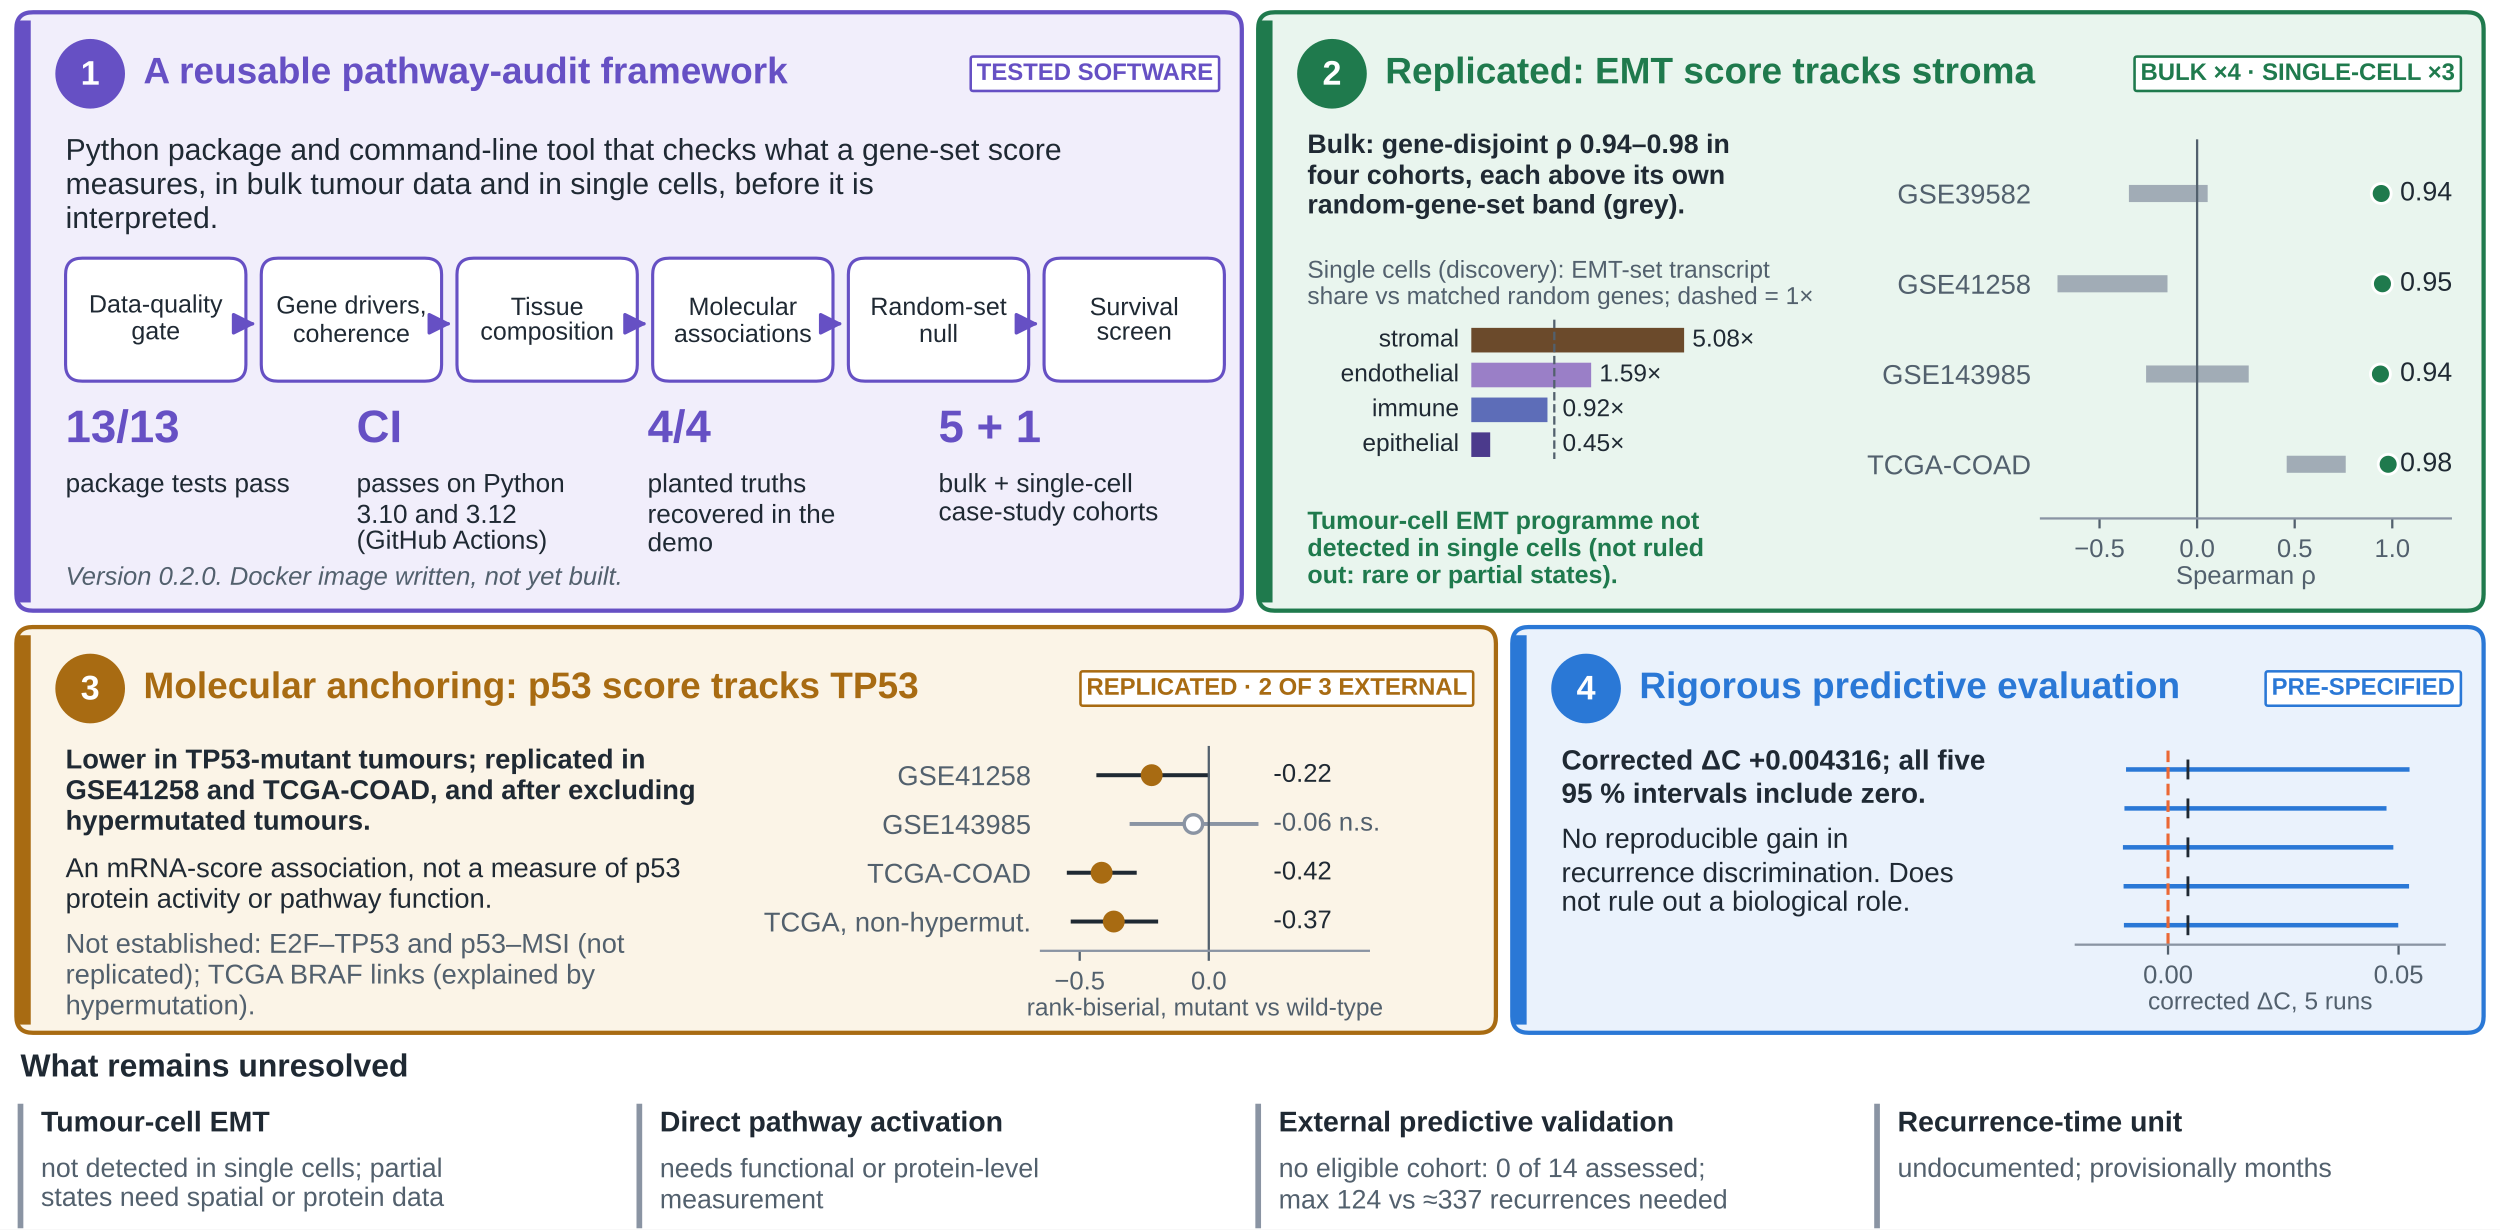
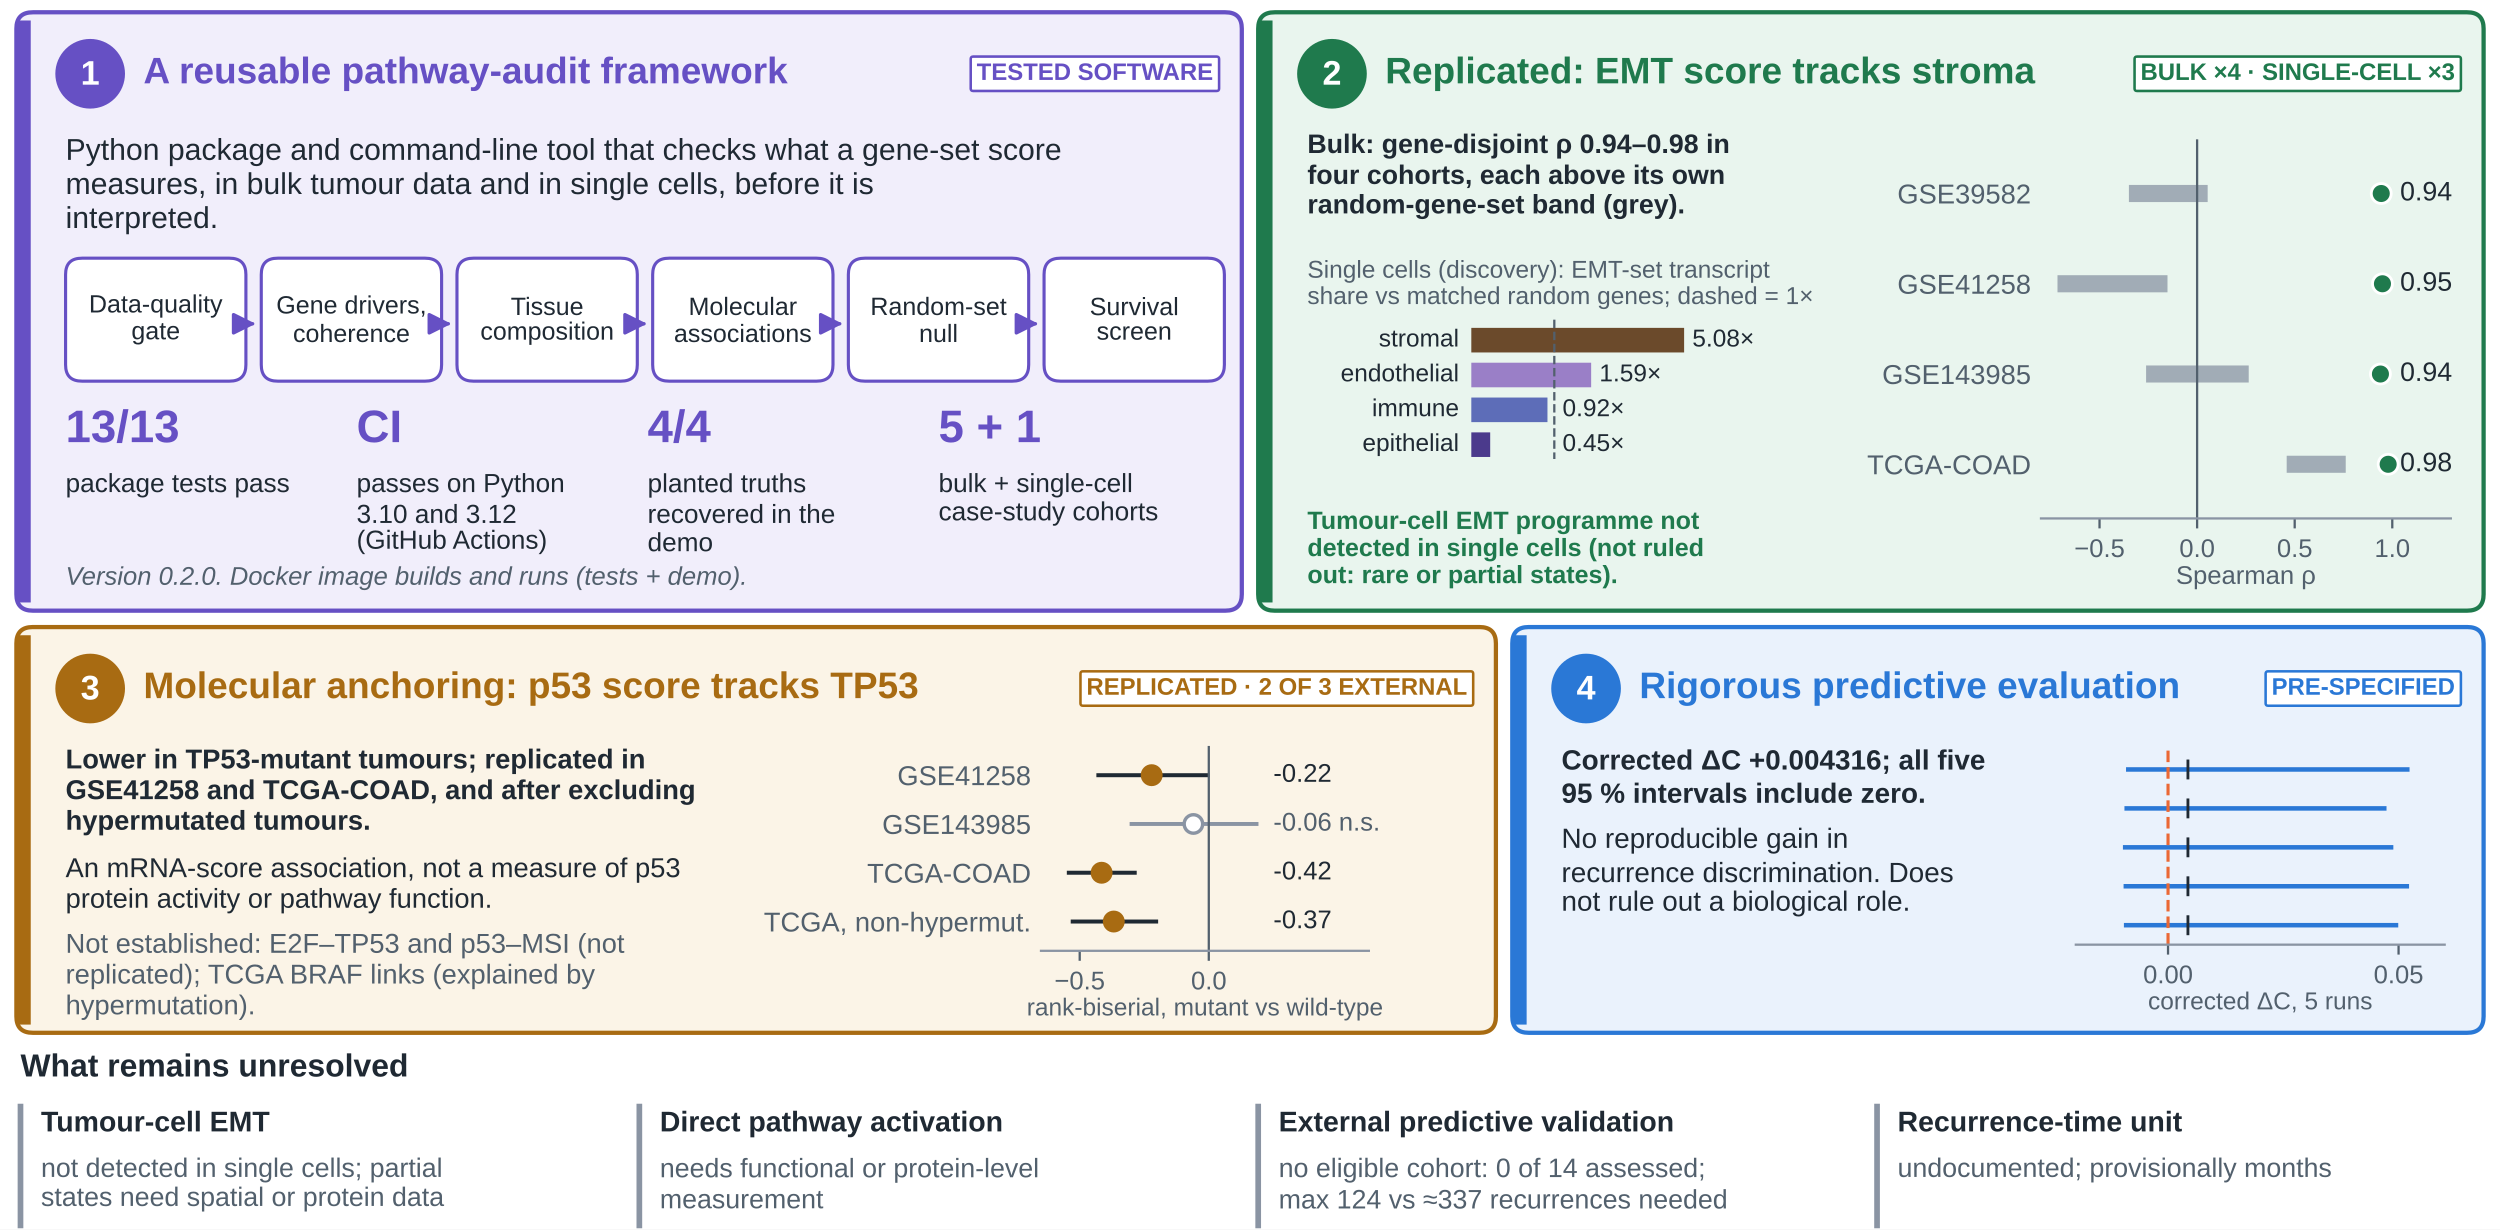
<svg xmlns="http://www.w3.org/2000/svg" xmlns:xlink="http://www.w3.org/1999/xlink" width="878.4pt" height="432pt" viewBox="0 0 878.4 432" version="1.1">
  <defs>
    <style type="text/css">*{stroke-linejoin: round; stroke-linecap: butt}</style>
  </defs>
  <g id="figure_1">
    <g id="patch_1">
      <path d="M 0 432  L 878.4 432  L 878.4 0  L 0 0  z " style="fill: #ffffff" />
    </g>
    <g id="axes_1">
      <g id="patch_2">
        <path d="M 11.52 4.32  L 430.56 4.32  Q 436.32 4.32 436.32 10.08  L 436.32 208.8  Q 436.32 214.56 430.56 214.56  L 11.52 214.56  Q 5.76 214.56 5.76 208.8  L 5.76 10.08  Q 5.76 4.32 11.52 4.32  z " clip-path="url(#p2f7f9f521a)" style="fill: #f1eefb; stroke: #6650c4; stroke-width: 1.5; stroke-linejoin: miter" />
      </g>
      <g id="patch_3">
        <path d="M 5.76 7.2  L 10.8 7.2  L 10.8 211.68  L 5.76 211.68  z " clip-path="url(#p2f7f9f521a)" style="fill: #6650c4" />
      </g>
      <g id="patch_4">
        <path d="M 31.68 13.68  C 34.926 13.68 38.04 14.97 40.335 17.265  C 42.63 19.56 43.92 22.674 43.92 25.92  C 43.92 29.166 42.63 32.28 40.335 34.575  C 38.04 36.87 34.926 38.16 31.68 38.16  C 28.434 38.16 25.32 36.87 23.025 34.575  C 20.73 32.28 19.44 29.166 19.44 25.92  C 19.44 22.674 20.73 19.56 23.025 17.265  C 25.32 14.97 28.434 13.68 31.68 13.68  z " clip-path="url(#p2f7f9f521a)" style="fill: #6650c4" />
      </g>
      <g id="patch_5">
        <path d="M 28.8 90.72  L 80.64 90.72  Q 86.4 90.72 86.4 96.48  L 86.4 128.16  Q 86.4 133.92 80.64 133.92  L 28.8 133.92  Q 23.04 133.92 23.04 128.16  L 23.04 96.48  Q 23.04 90.72 28.8 90.72  z " clip-path="url(#p2f7f9f521a)" style="fill: #ffffff; stroke: #6650c4; stroke-width: 1.1; stroke-linejoin: miter" />
      </g>
      <g id="patch_6">
        <path d="M 97.56 90.72  L 149.4 90.72  Q 155.16 90.72 155.16 96.48  L 155.16 128.16  Q 155.16 133.92 149.4 133.92  L 97.56 133.92  Q 91.8 133.92 91.8 128.16  L 91.8 96.48  Q 91.8 90.72 97.56 90.72  z " clip-path="url(#p2f7f9f521a)" style="fill: #ffffff; stroke: #6650c4; stroke-width: 1.1; stroke-linejoin: miter" />
      </g>
      <g id="patch_7">
        <path d="M 166.32 90.72  L 218.16 90.72  Q 223.92 90.72 223.92 96.48  L 223.92 128.16  Q 223.92 133.92 218.16 133.92  L 166.32 133.92  Q 160.56 133.92 160.56 128.16  L 160.56 96.48  Q 160.56 90.72 166.32 90.72  z " clip-path="url(#p2f7f9f521a)" style="fill: #ffffff; stroke: #6650c4; stroke-width: 1.1; stroke-linejoin: miter" />
      </g>
      <g id="patch_8">
        <path d="M 235.08 90.72  L 286.92 90.72  Q 292.68 90.72 292.68 96.48  L 292.68 128.16  Q 292.68 133.92 286.92 133.92  L 235.08 133.92  Q 229.32 133.92 229.32 128.16  L 229.32 96.48  Q 229.32 90.72 235.08 90.72  z " clip-path="url(#p2f7f9f521a)" style="fill: #ffffff; stroke: #6650c4; stroke-width: 1.1; stroke-linejoin: miter" />
      </g>
      <g id="patch_9">
        <path d="M 303.84 90.72  L 355.68 90.72  Q 361.44 90.72 361.44 96.48  L 361.44 128.16  Q 361.44 133.92 355.68 133.92  L 303.84 133.92  Q 298.08 133.92 298.08 128.16  L 298.08 96.48  Q 298.08 90.72 303.84 90.72  z " clip-path="url(#p2f7f9f521a)" style="fill: #ffffff; stroke: #6650c4; stroke-width: 1.1; stroke-linejoin: miter" />
      </g>
      <g id="patch_10">
        <path d="M 372.6 90.72  L 424.44 90.72  Q 430.2 90.72 430.2 96.48  L 430.2 128.16  Q 430.2 133.92 424.44 133.92  L 372.6 133.92  Q 366.84 133.92 366.84 128.16  L 366.84 96.48  Q 366.84 90.72 372.6 90.72  z " clip-path="url(#p2f7f9f521a)" style="fill: #ffffff; stroke: #6650c4; stroke-width: 1.1; stroke-linejoin: miter" />
      </g>
      <g id="patch_11">
        <path d="M 447.84 4.32  L 866.88 4.32  Q 872.64 4.32 872.64 10.08  L 872.64 208.8  Q 872.64 214.56 866.88 214.56  L 447.84 214.56  Q 442.08 214.56 442.08 208.8  L 442.08 10.08  Q 442.08 4.32 447.84 4.32  z " clip-path="url(#p2f7f9f521a)" style="fill: #e9f5ee; stroke: #1f7a4d; stroke-width: 1.5; stroke-linejoin: miter" />
      </g>
      <g id="patch_12">
        <path d="M 442.08 7.2  L 447.12 7.2  L 447.12 211.68  L 442.08 211.68  z " clip-path="url(#p2f7f9f521a)" style="fill: #1f7a4d" />
      </g>
      <g id="patch_13">
        <path d="M 468 13.68  C 471.246 13.68 474.36 14.97 476.655 17.265  C 478.95 19.56 480.24 22.674 480.24 25.92  C 480.24 29.166 478.95 32.28 476.655 34.575  C 474.36 36.87 471.246 38.16 468 38.16  C 464.754 38.16 461.64 36.87 459.345 34.575  C 457.05 32.28 455.76 29.166 455.76 25.92  C 455.76 22.674 457.05 19.56 459.345 17.265  C 461.64 14.97 464.754 13.68 468 13.68  z " clip-path="url(#p2f7f9f521a)" style="fill: #1f7a4d" />
      </g>
      <g id="patch_14">
        <path d="M 516.96 115.2  L 591.731 115.2  L 591.731 123.84  L 516.96 123.84  z " clip-path="url(#p2f7f9f521a)" style="fill: #6b4a2b" />
      </g>
      <g id="patch_15">
        <path d="M 516.96 127.44  L 559.067 127.44  L 559.067 136.08  L 516.96 136.08  z " clip-path="url(#p2f7f9f521a)" style="fill: #9a7fc7" />
      </g>
      <g id="patch_16">
        <path d="M 516.96 139.68  L 543.717 139.68  L 543.717 148.32  L 516.96 148.32  z " clip-path="url(#p2f7f9f521a)" style="fill: #5d6db8" />
      </g>
      <g id="patch_17">
        <path d="M 516.96 151.92  L 523.593 151.92  L 523.593 160.56  L 516.96 160.56  z " clip-path="url(#p2f7f9f521a)" style="fill: #4b3a8c" />
      </g>
      <g id="patch_18">
        <path d="M 11.52 220.32  L 519.84 220.32  Q 525.6 220.32 525.6 226.08  L 525.6 357.12  Q 525.6 362.88 519.84 362.88  L 11.52 362.88  Q 5.76 362.88 5.76 357.12  L 5.76 226.08  Q 5.76 220.32 11.52 220.32  z " clip-path="url(#p2f7f9f521a)" style="fill: #fbf4e7; stroke: #a86b12; stroke-width: 1.5; stroke-linejoin: miter" />
      </g>
      <g id="patch_19">
        <path d="M 5.76 223.2  L 10.8 223.2  L 10.8 360  L 5.76 360  z " clip-path="url(#p2f7f9f521a)" style="fill: #a86b12" />
      </g>
      <g id="patch_20">
        <path d="M 31.68 229.68  C 34.926 229.68 38.04 230.97 40.335 233.265  C 42.63 235.56 43.92 238.674 43.92 241.92  C 43.92 245.166 42.63 248.28 40.335 250.575  C 38.04 252.87 34.926 254.16 31.68 254.16  C 28.434 254.16 25.32 252.87 23.025 250.575  C 20.73 248.28 19.44 245.166 19.44 241.92  C 19.44 238.674 20.73 235.56 23.025 233.265  C 25.32 230.97 28.434 229.68 31.68 229.68  z " clip-path="url(#p2f7f9f521a)" style="fill: #a86b12" />
      </g>
      <g id="patch_21">
        <path d="M 537.12 220.32  L 866.88 220.32  Q 872.64 220.32 872.64 226.08  L 872.64 357.12  Q 872.64 362.88 866.88 362.88  L 537.12 362.88  Q 531.36 362.88 531.36 357.12  L 531.36 226.08  Q 531.36 220.32 537.12 220.32  z " clip-path="url(#p2f7f9f521a)" style="fill: #eaf2fc; stroke: #2a78d6; stroke-width: 1.5; stroke-linejoin: miter" />
      </g>
      <g id="patch_22">
        <path d="M 531.36 223.2  L 536.4 223.2  L 536.4 360  L 531.36 360  z " clip-path="url(#p2f7f9f521a)" style="fill: #2a78d6" />
      </g>
      <g id="patch_23">
        <path d="M 557.28 229.68  C 560.526 229.68 563.64 230.97 565.935 233.265  C 568.23 235.56 569.52 238.674 569.52 241.92  C 569.52 245.166 568.23 248.28 565.935 250.575  C 563.64 252.87 560.526 254.16 557.28 254.16  C 554.034 254.16 550.92 252.87 548.625 250.575  C 546.33 248.28 545.04 245.166 545.04 241.92  C 545.04 238.674 546.33 235.56 548.625 233.265  C 550.92 230.97 554.034 229.68 557.28 229.68  z " clip-path="url(#p2f7f9f521a)" style="fill: #2a78d6" />
      </g>
      <g id="line2d_1">
        <path d="M 546.12 112.32  L 546.12 161.28  " clip-path="url(#p2f7f9f521a)" style="fill: none; stroke-dasharray: 2.96,1.28; stroke-dashoffset: 0; stroke: #52606d; stroke-width: 0.8" />
      </g>
      <g id="line2d_2">
        <path d="M 7.2 388.8  L 7.2 430.56  " clip-path="url(#p2f7f9f521a)" style="fill: none; stroke: #8a94a3; stroke-width: 2; stroke-linecap: square" />
      </g>
      <g id="line2d_3">
        <path d="M 224.64 388.8  L 224.64 430.56  " clip-path="url(#p2f7f9f521a)" style="fill: none; stroke: #8a94a3; stroke-width: 2; stroke-linecap: square" />
      </g>
      <g id="line2d_4">
        <path d="M 442.08 388.8  L 442.08 430.56  " clip-path="url(#p2f7f9f521a)" style="fill: none; stroke: #8a94a3; stroke-width: 2; stroke-linecap: square" />
      </g>
      <g id="line2d_5">
        <path d="M 659.52 388.8  L 659.52 430.56  " clip-path="url(#p2f7f9f521a)" style="fill: none; stroke: #8a94a3; stroke-width: 2; stroke-linecap: square" />
      </g>
      <g id="text_1">
        <text style="font-weight: 700; font-size: 12px; font-family: 'Arial', 'DejaVu Sans'; text-anchor: middle; fill: #ffffff" x="31.68" y="29.745" transform="rotate(-0 31.68 29.74547)">1</text>
      </g>
      <g id="text_2">
        <text style="font-weight: 700; font-size: 13px; font-family: 'Arial', 'DejaVu Sans'; text-anchor: start; fill: #6650c4" x="50.4" y="29.284" transform="rotate(-0 50.4 29.28413)">A reusable pathway-audit framework</text>
      </g>
      <g id="text_3">
        <g id="patch_24">
          <path d="M 341.911 31.962  L 427.5 31.962  Q 428.34 31.962 428.34 31.122  L 428.34 20.718  Q 428.34 19.878 427.5 19.878  L 341.911 19.878  Q 341.071 19.878 341.071 20.718  L 341.071 31.122  Q 341.071 31.962 341.911 31.962  z " style="fill: #ffffff; stroke: #6650c4; stroke-width: 0.9; stroke-linejoin: miter" />
        </g>
        <text style="font-weight: 700; font-size: 8.4px; font-family: 'Arial', 'DejaVu Sans'; text-anchor: end; fill: #6650c4" x="426.24" y="28.094" transform="rotate(-0 426.24 28.09383)">TESTED SOFTWARE</text>
      </g>
      <g id="text_4">
        <text style="font-size: 10.6px; font-family: 'Arial', 'DejaVu Sans'; fill: #1f2933" transform="translate(23.04 56.16687)">Python package and command-line tool that checks what a gene-set score</text>
        <text style="font-size: 10.6px; font-family: 'Arial', 'DejaVu Sans'; fill: #1f2933" transform="translate(23.04 68.16888)">measures, in bulk tumour data and in single cells, before it is</text>
        <text style="font-size: 10.6px; font-family: 'Arial', 'DejaVu Sans'; fill: #1f2933" transform="translate(23.04 80.10382)">interpreted.</text>
      </g>
      <g id="text_5">
        <text style="font-size: 8.8px; font-family: 'Arial', 'DejaVu Sans'; fill: #1f2933" transform="translate(31.24325 109.7947)">Data-quality</text>
        <text style="font-size: 8.8px; font-family: 'Arial', 'DejaVu Sans'; fill: #1f2933" transform="translate(46.15719 119.2213)">gate</text>
      </g>
      <g id="patch_25">
        <path d="M 88.401 113.76  Q 89.1 113.76 88.457 113.76  " style="fill: none; stroke: #6650c4; stroke-width: 1.2; stroke-linecap: round" />
        <path d="M 82.057 110.56  L 88.457 113.76  L 82.057 116.96  z " style="fill: #6650c4; stroke: #6650c4; stroke-width: 1.2; stroke-linecap: round" />
      </g>
      <g id="text_6">
        <text style="font-size: 8.8px; font-family: 'Arial', 'DejaVu Sans'; fill: #1f2933" transform="translate(97.07106 110.1515)">Gene drivers,</text>
        <text style="font-size: 8.8px; font-family: 'Arial', 'DejaVu Sans'; fill: #1f2933" transform="translate(102.9341 120.1666)">coherence</text>
      </g>
      <g id="patch_26">
        <path d="M 157.161 113.76  Q 157.86 113.76 157.217 113.76  " style="fill: none; stroke: #6650c4; stroke-width: 1.2; stroke-linecap: round" />
        <path d="M 150.817 110.56  L 157.217 113.76  L 150.817 116.96  z " style="fill: #6650c4; stroke: #6650c4; stroke-width: 1.2; stroke-linecap: round" />
      </g>
      <g id="text_7">
        <text style="font-size: 8.8px; font-family: 'Arial', 'DejaVu Sans'; fill: #1f2933" transform="translate(179.4443 110.6692)">Tissue</text>
        <text style="font-size: 8.8px; font-family: 'Arial', 'DejaVu Sans'; fill: #1f2933" transform="translate(168.7632 119.3436)">composition</text>
      </g>
      <g id="patch_27">
        <path d="M 225.921 113.76  Q 226.62 113.76 225.977 113.76  " style="fill: none; stroke: #6650c4; stroke-width: 1.2; stroke-linecap: round" />
        <path d="M 219.577 110.56  L 225.977 113.76  L 219.577 116.96  z " style="fill: #6650c4; stroke: #6650c4; stroke-width: 1.2; stroke-linecap: round" />
      </g>
      <g id="text_8">
        <text style="font-size: 8.8px; font-family: 'Arial', 'DejaVu Sans'; fill: #1f2933" transform="translate(241.9274 110.6692)">Molecular</text>
        <text style="font-size: 8.8px; font-family: 'Arial', 'DejaVu Sans'; fill: #1f2933" transform="translate(236.7883 120.1666)">associations</text>
      </g>
      <g id="patch_28">
        <path d="M 294.681 113.76  Q 295.38 113.76 294.737 113.76  " style="fill: none; stroke: #6650c4; stroke-width: 1.2; stroke-linecap: round" />
        <path d="M 288.337 110.56  L 294.737 113.76  L 288.337 116.96  z " style="fill: #6650c4; stroke: #6650c4; stroke-width: 1.2; stroke-linecap: round" />
      </g>
      <g id="text_9">
        <text style="font-size: 8.8px; font-family: 'Arial', 'DejaVu Sans'; fill: #1f2933" transform="translate(305.7958 110.6692)">Random-set</text>
        <text style="font-size: 8.8px; font-family: 'Arial', 'DejaVu Sans'; fill: #1f2933" transform="translate(322.9111 120.1666)">null</text>
      </g>
      <g id="patch_29">
        <path d="M 363.441 113.76  Q 364.14 113.76 363.497 113.76  " style="fill: none; stroke: #6650c4; stroke-width: 1.2; stroke-linecap: round" />
        <path d="M 357.097 110.56  L 363.497 113.76  L 357.097 116.96  z " style="fill: #6650c4; stroke: #6650c4; stroke-width: 1.2; stroke-linecap: round" />
      </g>
      <g id="text_10">
        <text style="font-size: 8.8px; font-family: 'Arial', 'DejaVu Sans'; fill: #1f2933" transform="translate(382.8711 110.7207)">Survival</text>
        <text style="font-size: 8.8px; font-family: 'Arial', 'DejaVu Sans'; fill: #1f2933" transform="translate(385.3145 119.3505)">screen</text>
      </g>
      <g id="text_11">
        <text style="font-weight: 700; font-size: 16px; font-family: 'Arial', 'DejaVu Sans'; text-anchor: start; fill: #6650c4" x="23.04" y="155.341" transform="rotate(-0 23.04 155.3406)">13/13</text>
      </g>
      <g id="text_12">
        <text style="font-size: 9.2px; font-family: 'Arial', 'DejaVu Sans'; text-anchor: start; fill: #1f2933" x="23.04" y="172.889" transform="rotate(-0 23.04 172.889)">package tests pass</text>
      </g>
      <g id="text_13">
        <text style="font-weight: 700; font-size: 16px; font-family: 'Arial', 'DejaVu Sans'; text-anchor: start; fill: #6650c4" x="125.28" y="155.341" transform="rotate(-0 125.28 155.3406)">CI</text>
      </g>
      <g id="text_14">
        <text style="font-size: 9.2px; font-family: 'Arial', 'DejaVu Sans'; fill: #1f2933" transform="translate(125.28 172.889)">passes on Python</text>
        <text style="font-size: 9.2px; font-family: 'Arial', 'DejaVu Sans'; fill: #1f2933" transform="translate(125.28 183.7417)">3.10 and 3.12</text>
        <text style="font-size: 9.2px; font-family: 'Arial', 'DejaVu Sans'; fill: #1f2933" transform="translate(125.28 192.8032)">(GitHub Actions)</text>
      </g>
      <g id="text_15">
        <text style="font-weight: 700; font-size: 16px; font-family: 'Arial', 'DejaVu Sans'; text-anchor: start; fill: #6650c4" x="227.52" y="155.341" transform="rotate(-0 227.52 155.3406)">4/4</text>
      </g>
      <g id="text_16">
        <text style="font-size: 9.2px; font-family: 'Arial', 'DejaVu Sans'; fill: #1f2933" transform="translate(227.52 172.9429)">planted truths</text>
        <text style="font-size: 9.2px; font-family: 'Arial', 'DejaVu Sans'; fill: #1f2933" transform="translate(227.52 183.7323)">recovered in the</text>
        <text style="font-size: 9.2px; font-family: 'Arial', 'DejaVu Sans'; fill: #1f2933" transform="translate(227.52 193.6614)">demo</text>
      </g>
      <g id="text_17">
        <text style="font-weight: 700; font-size: 16px; font-family: 'Arial', 'DejaVu Sans'; text-anchor: start; fill: #6650c4" x="329.76" y="155.341" transform="rotate(-0 329.76 155.3406)">5 + 1</text>
      </g>
      <g id="text_18">
        <text style="font-size: 9.2px; font-family: 'Arial', 'DejaVu Sans'; fill: #1f2933" transform="translate(329.76 172.889)">bulk + single-cell</text>
        <text style="font-size: 9.2px; font-family: 'Arial', 'DejaVu Sans'; fill: #1f2933" transform="translate(329.76 182.8181)">case-study cohorts</text>
      </g>
      <g id="text_19">
-         <text style="font-style: italic; font-size: 9px; font-family: 'Arial', 'DejaVu Sans'; text-anchor: start; fill: #52606d" x="23.04" y="205.466" transform="rotate(-0 23.04 205.4658)">Version 0.2.0. Docker image written, not yet built.</text>
+         <text style="font-style: italic; font-size: 9px; font-family: 'Arial', 'DejaVu Sans'; text-anchor: start; fill: #52606d" x="23.04" y="205.466" transform="rotate(-0 23.04 205.4658)">Version 0.2.0. Docker image builds and runs (tests + demo).</text>
      </g>
      <g id="text_20">
        <text style="font-weight: 700; font-size: 12px; font-family: 'Arial', 'DejaVu Sans'; text-anchor: middle; fill: #ffffff" x="468" y="29.745" transform="rotate(-0 468 29.74547)">2</text>
      </g>
      <g id="text_21">
        <text style="font-weight: 700; font-size: 13px; font-family: 'Arial', 'DejaVu Sans'; text-anchor: start; fill: #1f7a4d" x="486.72" y="29.284" transform="rotate(-0 486.72 29.28426)">Replicated: EMT score tracks stroma</text>
      </g>
      <g id="text_22">
        <g id="patch_30">
          <path d="M 750.839 31.962  L 863.82 31.962  Q 864.66 31.962 864.66 31.122  L 864.66 20.718  Q 864.66 19.878 863.82 19.878  L 750.839 19.878  Q 749.999 19.878 749.999 20.718  L 749.999 31.122  Q 749.999 31.962 750.839 31.962  z " style="fill: #ffffff; stroke: #1f7a4d; stroke-width: 0.9; stroke-linejoin: miter" />
        </g>
        <text style="font-weight: 700; font-size: 8.4px; font-family: 'Arial', 'DejaVu Sans'; text-anchor: end; fill: #1f7a4d" x="862.56" y="28.094" transform="rotate(-0 862.56 28.09383)">BULK ×4 · SINGLE-CELL ×3</text>
      </g>
      <g id="text_23">
        <text style="font-weight: 700; font-size: 9.4px; font-family: 'Arial', 'DejaVu Sans'; fill: #1f2933" transform="translate(459.36 53.76193)">Bulk: gene-disjoint ρ 0.94–0.98 in</text>
        <text style="font-weight: 700; font-size: 9.4px; font-family: 'Arial', 'DejaVu Sans'; fill: #1f2933" transform="translate(459.36 64.62995)">four cohorts, each above its own</text>
        <text style="font-weight: 700; font-size: 9.4px; font-family: 'Arial', 'DejaVu Sans'; fill: #1f2933" transform="translate(459.36 74.97729)">random-gene-set band (grey).</text>
      </g>
      <g id="text_24">
        <text style="font-size: 8.6px; font-family: 'Arial', 'DejaVu Sans'; fill: #52606d" transform="translate(459.36 97.58602)">Single cells (discovery): EMT-set transcript</text>
        <text style="font-size: 8.6px; font-family: 'Arial', 'DejaVu Sans'; fill: #52606d" transform="translate(459.36 106.8279)">share vs matched random genes; dashed = 1×</text>
      </g>
      <g id="text_25">
        <text style="font-size: 8.6px; font-family: 'Arial', 'DejaVu Sans'; text-anchor: end; fill: #1f2933" x="512.64" y="121.746" transform="rotate(-0 512.64 121.7456)">stromal</text>
      </g>
      <g id="text_26">
        <text style="font-size: 8.6px; font-family: 'Arial', 'DejaVu Sans'; text-anchor: start; fill: #1f2933" x="594.611" y="121.746" transform="rotate(-0 594.6106 121.7456)">5.08×</text>
      </g>
      <g id="text_27">
        <text style="font-size: 8.6px; font-family: 'Arial', 'DejaVu Sans'; text-anchor: end; fill: #1f2933" x="512.64" y="133.986" transform="rotate(-0 512.64 133.9856)">endothelial</text>
      </g>
      <g id="text_28">
        <text style="font-size: 8.6px; font-family: 'Arial', 'DejaVu Sans'; text-anchor: start; fill: #1f2933" x="561.947" y="133.986" transform="rotate(-0 561.9466 133.9856)">1.59×</text>
      </g>
      <g id="text_29">
        <text style="font-size: 8.6px; font-family: 'Arial', 'DejaVu Sans'; text-anchor: end; fill: #1f2933" x="512.64" y="146.226" transform="rotate(-0 512.64 146.2256)">immune</text>
      </g>
      <g id="text_30">
        <text style="font-size: 8.6px; font-family: 'Arial', 'DejaVu Sans'; text-anchor: start; fill: #1f2933" x="549" y="146.226" transform="rotate(-0 549 146.2256)">0.92×</text>
      </g>
      <g id="text_31">
        <text style="font-size: 8.6px; font-family: 'Arial', 'DejaVu Sans'; text-anchor: end; fill: #1f2933" x="512.64" y="158.466" transform="rotate(-0 512.64 158.4656)">epithelial</text>
      </g>
      <g id="text_32">
        <text style="font-size: 8.6px; font-family: 'Arial', 'DejaVu Sans'; text-anchor: start; fill: #1f2933" x="549" y="158.466" transform="rotate(-0 549 158.4656)">0.45×</text>
      </g>
      <g id="text_33">
        <text style="font-weight: 700; font-size: 8.8px; font-family: 'Arial', 'DejaVu Sans'; fill: #1f7a4d" transform="translate(459.36 185.8399)">Tumour-cell EMT programme not</text>
        <text style="font-weight: 700; font-size: 8.8px; font-family: 'Arial', 'DejaVu Sans'; fill: #1f7a4d" transform="translate(459.36 195.3909)">detected in single cells (not ruled</text>
        <text style="font-weight: 700; font-size: 8.8px; font-family: 'Arial', 'DejaVu Sans'; fill: #1f7a4d" transform="translate(459.36 204.8883)">out: rare or partial states).</text>
      </g>
      <g id="text_34">
        <text style="font-weight: 700; font-size: 12px; font-family: 'Arial', 'DejaVu Sans'; text-anchor: middle; fill: #ffffff" x="31.68" y="245.745" transform="rotate(-0 31.68 245.7455)">3</text>
      </g>
      <g id="text_35">
        <text style="font-weight: 700; font-size: 13px; font-family: 'Arial', 'DejaVu Sans'; text-anchor: start; fill: #a86b12" x="50.4" y="245.284" transform="rotate(-0 50.4 245.2841)">Molecular anchoring: p53 score tracks TP53</text>
      </g>
      <g id="text_36">
        <g id="patch_31">
          <path d="M 380.473 247.962  L 516.78 247.962  Q 517.62 247.962 517.62 247.122  L 517.62 236.718  Q 517.62 235.878 516.78 235.878  L 380.473 235.878  Q 379.633 235.878 379.633 236.718  L 379.633 247.122  Q 379.633 247.962 380.473 247.962  z " style="fill: #ffffff; stroke: #a86b12; stroke-width: 0.9; stroke-linejoin: miter" />
        </g>
        <text style="font-weight: 700; font-size: 8.4px; font-family: 'Arial', 'DejaVu Sans'; text-anchor: end; fill: #a86b12" x="515.52" y="244.094" transform="rotate(-0 515.52 244.0938)">REPLICATED · 2 OF 3 EXTERNAL</text>
      </g>
      <g id="text_37">
        <text style="font-weight: 700; font-size: 9.6px; font-family: 'Arial', 'DejaVu Sans'; fill: #1f2933" transform="translate(23.04 269.9884)">Lower in TP53-mutant tumours; replicated in</text>
        <text style="font-weight: 700; font-size: 9.6px; font-family: 'Arial', 'DejaVu Sans'; fill: #1f2933" transform="translate(23.04 280.7809)">GSE41258 and TCGA-COAD, and after excluding</text>
        <text style="font-weight: 700; font-size: 9.6px; font-family: 'Arial', 'DejaVu Sans'; fill: #1f2933" transform="translate(23.04 291.5336)">hypermutated tumours.</text>
      </g>
      <g id="text_38">
        <text style="font-size: 9.6px; font-family: 'Arial', 'DejaVu Sans'; fill: #1f2933" transform="translate(23.04 308.1859)">An mRNA-score association, not a measure of p53</text>
        <text style="font-size: 9.6px; font-family: 'Arial', 'DejaVu Sans'; fill: #1f2933" transform="translate(23.04 318.9409)">protein activity or pathway function.</text>
      </g>
      <g id="text_39">
        <text style="font-size: 9.6px; font-family: 'Arial', 'DejaVu Sans'; fill: #52606d" transform="translate(23.04 334.7696)">Not established: E2F–TP53 and p53–MSI (not</text>
        <text style="font-size: 9.6px; font-family: 'Arial', 'DejaVu Sans'; fill: #52606d" transform="translate(23.04 345.5809)">replicated); TCGA BRAF links (explained by</text>
        <text style="font-size: 9.6px; font-family: 'Arial', 'DejaVu Sans'; fill: #52606d" transform="translate(23.04 356.3921)">hypermutation).</text>
      </g>
      <g id="text_40">
        <text style="font-weight: 700; font-size: 12px; font-family: 'Arial', 'DejaVu Sans'; text-anchor: middle; fill: #ffffff" x="557.28" y="245.745" transform="rotate(-0 557.28 245.7455)">4</text>
      </g>
      <g id="text_41">
        <text style="font-weight: 700; font-size: 13px; font-family: 'Arial', 'DejaVu Sans'; text-anchor: start; fill: #2a78d6" x="576" y="245.284" transform="rotate(-0 576 245.2841)">Rigorous predictive evaluation</text>
      </g>
      <g id="text_42">
        <g id="patch_32">
          <path d="M 796.888 247.962  L 863.82 247.962  Q 864.66 247.962 864.66 247.122  L 864.66 236.718  Q 864.66 235.878 863.82 235.878  L 796.888 235.878  Q 796.048 235.878 796.048 236.718  L 796.048 247.122  Q 796.048 247.962 796.888 247.962  z " style="fill: #ffffff; stroke: #2a78d6; stroke-width: 0.9; stroke-linejoin: miter" />
        </g>
        <text style="font-weight: 700; font-size: 8.4px; font-family: 'Arial', 'DejaVu Sans'; text-anchor: end; fill: #2a78d6" x="862.56" y="244.094" transform="rotate(-0 862.56 244.0938)">PRE-SPECIFIED</text>
      </g>
      <g id="text_43">
        <text style="font-weight: 700; font-size: 9.8px; font-family: 'Arial', 'DejaVu Sans'; fill: #1f2933" transform="translate(548.64 270.3828)">Corrected ΔC +0.004316; all five</text>
        <text style="font-weight: 700; font-size: 9.8px; font-family: 'Arial', 'DejaVu Sans'; fill: #1f2933" transform="translate(548.64 282.0609)">95 % intervals include zero.</text>
      </g>
      <g id="text_44">
        <text style="font-size: 9.8px; font-family: 'Arial', 'DejaVu Sans'; fill: #1f2933" transform="translate(548.64 297.9143)">No reproducible gain in</text>
        <text style="font-size: 9.8px; font-family: 'Arial', 'DejaVu Sans'; fill: #1f2933" transform="translate(548.64 309.9246)">recurrence discrimination. Does</text>
        <text style="font-size: 9.8px; font-family: 'Arial', 'DejaVu Sans'; fill: #1f2933" transform="translate(548.64 319.9872)">not rule out a biological role.</text>
      </g>
      <g id="text_45">
        <text style="font-weight: 700; font-size: 11.2px; font-family: 'Arial', 'DejaVu Sans'; text-anchor: start; fill: #1f2933" x="7.2" y="378.234" transform="rotate(-0 7.2 378.2339)">What remains unresolved</text>
      </g>
      <g id="text_46">
        <text style="font-weight: 700; font-size: 10px; font-family: 'Arial', 'DejaVu Sans'; text-anchor: start; fill: #1f2933" x="14.4" y="397.52" transform="rotate(-0 14.4 397.5203)">Tumour-cell EMT</text>
      </g>
      <g id="text_47">
        <text style="font-size: 9.4px; font-family: 'Arial', 'DejaVu Sans'; fill: #52606d" transform="translate(14.4 413.5274)">not detected in single cells; partial</text>
        <text style="font-size: 9.4px; font-family: 'Arial', 'DejaVu Sans'; fill: #52606d" transform="translate(14.4 423.7274)">states need spatial or protein data</text>
      </g>
      <g id="text_48">
        <text style="font-weight: 700; font-size: 10px; font-family: 'Arial', 'DejaVu Sans'; text-anchor: start; fill: #1f2933" x="231.84" y="397.52" transform="rotate(-0 231.84 397.5203)">Direct pathway activation</text>
      </g>
      <g id="text_49">
        <text style="font-size: 9.4px; font-family: 'Arial', 'DejaVu Sans'; fill: #52606d" transform="translate(231.84 413.6398)">needs functional or protein-level</text>
        <text style="font-size: 9.4px; font-family: 'Arial', 'DejaVu Sans'; fill: #52606d" transform="translate(231.84 424.5309)">measurement</text>
      </g>
      <g id="text_50">
        <text style="font-weight: 700; font-size: 10px; font-family: 'Arial', 'DejaVu Sans'; text-anchor: start; fill: #1f2933" x="449.28" y="397.52" transform="rotate(-0 449.28 397.5203)">External predictive validation</text>
      </g>
      <g id="text_51">
        <text style="font-size: 9.4px; font-family: 'Arial', 'DejaVu Sans'; fill: #52606d" transform="translate(449.28 413.5847)">no eligible cohort: 0 of 14 assessed;</text>
        <text style="font-size: 9.4px; font-family: 'Arial', 'DejaVu Sans'; fill: #52606d" transform="translate(449.28 424.616)">max 124 vs ≈337 recurrences needed</text>
      </g>
      <g id="text_52">
        <text style="font-weight: 700; font-size: 10px; font-family: 'Arial', 'DejaVu Sans'; text-anchor: start; fill: #1f2933" x="666.72" y="397.52" transform="rotate(-0 666.72 397.5203)">Recurrence-time unit</text>
      </g>
      <g id="text_53">
        <text style="font-size: 9.4px; font-family: 'Arial', 'DejaVu Sans'; text-anchor: start; fill: #52606d" x="666.72" y="413.527" transform="rotate(-0 666.72 413.5274)">undocumented; provisionally months</text>
      </g>
    </g>
    <g id="axes_2">
      <g id="patch_33">
        <path d="M 717.12 182.16  L 861.12 182.16  L 861.12 48.96  L 717.12 48.96  L 717.12 182.16  z " style="fill: none; opacity: 0" />
      </g>
      <g id="matplotlib.axis_1">
        <g id="xtick_1">
          <g id="line2d_6">
            <defs>
              <path id="mb144980501" d="M 0 0  L 0 3.5  " style="stroke: #52606d; stroke-width: 0.8" />
            </defs>
            <g>
              <use xlink:href="#mb144980501" x="737.691" y="182.16" style="fill: #52606d; stroke: #52606d; stroke-width: 0.8" />
            </g>
          </g>
          <g id="text_54">
            <text style="font-size: 9px; font-family: 'Arial', 'DejaVu Sans'; text-anchor: middle; fill: #52606d" x="737.691" y="195.712" transform="rotate(-0 737.6914 195.7122)">−0.5</text>
          </g>
        </g>
        <g id="xtick_2">
          <g id="line2d_7">
            <g>
              <use xlink:href="#mb144980501" x="771.977" y="182.16" style="fill: #52606d; stroke: #52606d; stroke-width: 0.8" />
            </g>
          </g>
          <g id="text_55">
            <text style="font-size: 9px; font-family: 'Arial', 'DejaVu Sans'; text-anchor: middle; fill: #52606d" x="771.977" y="195.712" transform="rotate(-0 771.9771 195.7122)">0.0</text>
          </g>
        </g>
        <g id="xtick_3">
          <g id="line2d_8">
            <g>
              <use xlink:href="#mb144980501" x="806.263" y="182.16" style="fill: #52606d; stroke: #52606d; stroke-width: 0.8" />
            </g>
          </g>
          <g id="text_56">
            <text style="font-size: 9px; font-family: 'Arial', 'DejaVu Sans'; text-anchor: middle; fill: #52606d" x="806.263" y="195.712" transform="rotate(-0 806.2629 195.7122)">0.5</text>
          </g>
        </g>
        <g id="xtick_4">
          <g id="line2d_9">
            <g>
              <use xlink:href="#mb144980501" x="840.549" y="182.16" style="fill: #52606d; stroke: #52606d; stroke-width: 0.8" />
            </g>
          </g>
          <g id="text_57">
            <text style="font-size: 9px; font-family: 'Arial', 'DejaVu Sans'; text-anchor: middle; fill: #52606d" x="840.549" y="195.712" transform="rotate(-0 840.5486 195.7122)">1.0</text>
          </g>
        </g>
        <g id="text_58">
          <text style="font-size: 9px; font-family: 'Arial', 'DejaVu Sans'; text-anchor: middle; fill: #52606d" x="789.12" y="205.159" transform="rotate(-0 789.12 205.1585)">Spearman ρ</text>
        </g>
      </g>
      <g id="matplotlib.axis_2">
        <g id="ytick_1">
          <g id="line2d_10" />
          <g id="text_59">
            <text style="font-size: 9.6px; font-family: 'Arial', 'DejaVu Sans'; text-anchor: end; fill: #52606d" x="713.62" y="166.629" transform="rotate(-0 713.62 166.6287)">TCGA-COAD</text>
          </g>
        </g>
        <g id="ytick_2">
          <g id="line2d_11" />
          <g id="text_60">
            <text style="font-size: 9.6px; font-family: 'Arial', 'DejaVu Sans'; text-anchor: end; fill: #52606d" x="713.62" y="134.912" transform="rotate(-0 713.62 134.9117)">GSE143985</text>
          </g>
        </g>
        <g id="ytick_3">
          <g id="line2d_12" />
          <g id="text_61">
            <text style="font-size: 9.6px; font-family: 'Arial', 'DejaVu Sans'; text-anchor: end; fill: #52606d" x="713.62" y="103.197" transform="rotate(-0 713.62 103.1974)">GSE41258</text>
          </g>
        </g>
        <g id="ytick_4">
          <g id="line2d_13" />
          <g id="text_62">
            <text style="font-size: 9.6px; font-family: 'Arial', 'DejaVu Sans'; text-anchor: end; fill: #52606d" x="713.62" y="71.483" transform="rotate(-0 713.62 71.4831)">GSE39582</text>
          </g>
        </g>
      </g>
      <g id="line2d_14">
        <path d="M 748.011 67.989  L 775.687 67.989  " clip-path="url(#p795bb4c319)" style="fill: none; stroke: #8a94a3; stroke-opacity: 0.75; stroke-width: 6" />
      </g>
      <g id="line2d_15">
        <path d="M 835.535 67.989  L 837.511 67.989  " clip-path="url(#p795bb4c319)" style="fill: none; stroke: #1f2933; stroke-width: 1.4; stroke-linecap: square" />
      </g>
      <g id="line2d_16">
        <defs>
          <path id="m14d631af34" d="M 0 3.5  C 0.928 3.5 1.819 3.131 2.475 2.475  C 3.131 1.819 3.5 0.928 3.5 0  C 3.5 -0.928 3.131 -1.819 2.475 -2.475  C 1.819 -3.131 0.928 -3.5 0 -3.5  C -0.928 -3.5 -1.819 -3.131 -2.475 -2.475  C -3.131 -1.819 -3.5 -0.928 -3.5 0  C -3.5 0.928 -3.131 1.819 -2.475 2.475  C -1.819 3.131 -0.928 3.5 0 3.5  z " style="stroke: #ffffff" />
        </defs>
        <g clip-path="url(#p795bb4c319)">
          <use xlink:href="#m14d631af34" x="836.671" y="67.989" style="fill: #1f7a4d; stroke: #ffffff" />
        </g>
      </g>
      <g id="line2d_17">
        <path d="M 722.921 99.703  L 761.571 99.703  " clip-path="url(#p795bb4c319)" style="fill: none; stroke: #8a94a3; stroke-opacity: 0.75; stroke-width: 6" />
      </g>
      <g id="line2d_18">
        <path d="M 835.141 99.703  L 838.191 99.703  " clip-path="url(#p795bb4c319)" style="fill: none; stroke: #1f2933; stroke-width: 1.4; stroke-linecap: square" />
      </g>
      <g id="line2d_19">
        <g clip-path="url(#p795bb4c319)">
          <use xlink:href="#m14d631af34" x="837.1" y="99.703" style="fill: #1f7a4d; stroke: #ffffff" />
        </g>
      </g>
      <g id="line2d_20">
        <path d="M 754.048 131.417  L 790.112 131.417  " clip-path="url(#p795bb4c319)" style="fill: none; stroke: #8a94a3; stroke-opacity: 0.75; stroke-width: 6" />
      </g>
      <g id="line2d_21">
        <path d="M 833.581 131.417  L 837.885 131.417  " clip-path="url(#p795bb4c319)" style="fill: none; stroke: #1f2933; stroke-width: 1.4; stroke-linecap: square" />
      </g>
      <g id="line2d_22">
        <g clip-path="url(#p795bb4c319)">
          <use xlink:href="#m14d631af34" x="836.391" y="131.417" style="fill: #1f7a4d; stroke: #ffffff" />
        </g>
      </g>
      <g id="line2d_23">
        <path d="M 803.448 163.131  L 824.199 163.131  " clip-path="url(#p795bb4c319)" style="fill: none; stroke: #8a94a3; stroke-opacity: 0.75; stroke-width: 6" />
      </g>
      <g id="line2d_24">
        <path d="M 838.629 163.131  L 839.34 163.131  " clip-path="url(#p795bb4c319)" style="fill: none; stroke: #1f2933; stroke-width: 1.4; stroke-linecap: square" />
      </g>
      <g id="line2d_25">
        <g clip-path="url(#p795bb4c319)">
          <use xlink:href="#m14d631af34" x="839.103" y="163.131" style="fill: #1f7a4d; stroke: #ffffff" />
        </g>
      </g>
      <g id="line2d_26">
        <path d="M 771.977 182.16  L 771.977 48.96  " clip-path="url(#p795bb4c319)" style="fill: none; stroke: #52606d; stroke-width: 0.8; stroke-linecap: square" />
      </g>
      <g id="patch_34">
        <path d="M 717.12 182.16  L 861.12 182.16  " style="fill: none; stroke: #8a94a3; stroke-width: 0.8; stroke-linejoin: miter; stroke-linecap: square" />
      </g>
      <g id="text_63">
        <text style="font-size: 9.4px; font-family: 'Arial', 'DejaVu Sans'; text-anchor: start; fill: #1f2933" x="843.291" y="70.421" transform="rotate(-0 843.2914 70.42119)">0.94</text>
      </g>
      <g id="text_64">
        <text style="font-size: 9.4px; font-family: 'Arial', 'DejaVu Sans'; text-anchor: start; fill: #1f2933" x="843.291" y="102.135" transform="rotate(-0 843.2914 102.1355)">0.95</text>
      </g>
      <g id="text_65">
        <text style="font-size: 9.4px; font-family: 'Arial', 'DejaVu Sans'; text-anchor: start; fill: #1f2933" x="843.291" y="133.85" transform="rotate(-0 843.2914 133.8498)">0.94</text>
      </g>
      <g id="text_66">
        <text style="font-size: 9.4px; font-family: 'Arial', 'DejaVu Sans'; text-anchor: start; fill: #1f2933" x="843.291" y="165.564" transform="rotate(-0 843.2914 165.564)">0.98</text>
      </g>
    </g>
    <g id="axes_3">
      <g id="patch_35">
        <path d="M 365.76 334.08  L 480.96 334.08  L 480.96 262.08  L 365.76 262.08  L 365.76 334.08  z " style="fill: none; opacity: 0" />
      </g>
      <g id="matplotlib.axis_3">
        <g id="xtick_5">
          <g id="line2d_27">
            <g>
              <use xlink:href="#mb144980501" x="379.366" y="334.08" style="fill: #52606d; stroke: #52606d; stroke-width: 0.8" />
            </g>
          </g>
          <g id="text_67">
            <text style="font-size: 9px; font-family: 'Arial', 'DejaVu Sans'; text-anchor: middle; fill: #52606d" x="379.366" y="347.632" transform="rotate(-0 379.3663 347.6322)">−0.5</text>
          </g>
        </g>
        <g id="xtick_6">
          <g id="line2d_28">
            <g>
              <use xlink:href="#mb144980501" x="424.721" y="334.08" style="fill: #52606d; stroke: #52606d; stroke-width: 0.8" />
            </g>
          </g>
          <g id="text_68">
            <text style="font-size: 9px; font-family: 'Arial', 'DejaVu Sans'; text-anchor: middle; fill: #52606d" x="424.721" y="347.632" transform="rotate(-0 424.7206 347.6322)">0.0</text>
          </g>
        </g>
        <g id="text_69">
          <text style="font-size: 8.6px; font-family: 'Arial', 'DejaVu Sans'; text-anchor: middle; fill: #52606d" x="423.36" y="356.787" transform="rotate(-0 423.36 356.7873)">rank-biserial, mutant vs wild-type</text>
        </g>
      </g>
      <g id="matplotlib.axis_4">
        <g id="ytick_5">
          <g id="line2d_29" />
          <g id="text_70">
            <text style="font-size: 9.6px; font-family: 'Arial', 'DejaVu Sans'; text-anchor: end; fill: #52606d" x="362.26" y="327.289" transform="rotate(-0 362.26 327.2888)">TCGA, non-hypermut.</text>
          </g>
        </g>
        <g id="ytick_6">
          <g id="line2d_30" />
          <g id="text_71">
            <text style="font-size: 9.6px; font-family: 'Arial', 'DejaVu Sans'; text-anchor: end; fill: #52606d" x="362.26" y="310.149" transform="rotate(-0 362.26 310.1487)">TCGA-COAD</text>
          </g>
        </g>
        <g id="ytick_7">
          <g id="line2d_31" />
          <g id="text_72">
            <text style="font-size: 9.6px; font-family: 'Arial', 'DejaVu Sans'; text-anchor: end; fill: #52606d" x="362.26" y="293.003" transform="rotate(-0 362.26 293.0031)">GSE143985</text>
          </g>
        </g>
        <g id="ytick_8">
          <g id="line2d_32" />
          <g id="text_73">
            <text style="font-size: 9.6px; font-family: 'Arial', 'DejaVu Sans'; text-anchor: end; fill: #52606d" x="362.26" y="275.86" transform="rotate(-0 362.26 275.8602)">GSE41258</text>
          </g>
        </g>
      </g>
      <g id="line2d_33">
        <path d="M 385.921 272.366  L 424.215 272.366  " clip-path="url(#p017d179eff)" style="fill: none; stroke: #1f2933; stroke-width: 1.4; stroke-linecap: square" />
      </g>
      <g id="line2d_34">
        <defs>
          <path id="m985e7a57bf" d="M 0 3.25  C 0.862 3.25 1.689 2.908 2.298 2.298  C 2.908 1.689 3.25 0.862 3.25 0  C 3.25 -0.862 2.908 -1.689 2.298 -2.298  C 1.689 -2.908 0.862 -3.25 0 -3.25  C -0.862 -3.25 -1.689 -2.908 -2.298 -2.298  C -2.908 -1.689 -3.25 -0.862 -3.25 0  C -3.25 0.862 -2.908 1.689 -2.298 2.298  C -1.689 2.908 -0.862 3.25 0 3.25  z " style="stroke: #a86b12; stroke-width: 1.2" />
        </defs>
        <g clip-path="url(#p017d179eff)">
          <use xlink:href="#m985e7a57bf" x="404.653" y="272.366" style="fill: #a86b12; stroke: #a86b12; stroke-width: 1.2" />
        </g>
      </g>
      <g id="line2d_35">
        <path d="M 397.603 289.509  L 441.475 289.509  " clip-path="url(#p017d179eff)" style="fill: none; stroke: #8a94a3; stroke-width: 1.4; stroke-linecap: square" />
      </g>
      <g id="line2d_36">
        <defs>
          <path id="md4ffe8ebd9" d="M 0 3.25  C 0.862 3.25 1.689 2.908 2.298 2.298  C 2.908 1.689 3.25 0.862 3.25 0  C 3.25 -0.862 2.908 -1.689 2.298 -2.298  C 1.689 -2.908 0.862 -3.25 0 -3.25  C -0.862 -3.25 -1.689 -2.908 -2.298 -2.298  C -2.908 -1.689 -3.25 -0.862 -3.25 0  C -3.25 0.862 -2.908 1.689 -2.298 2.298  C -1.689 2.908 -0.862 3.25 0 3.25  z " style="stroke: #8a94a3; stroke-width: 1.2" />
        </defs>
        <g clip-path="url(#p017d179eff)">
          <use xlink:href="#md4ffe8ebd9" x="419.316" y="289.509" style="fill: #ffffff; stroke: #8a94a3; stroke-width: 1.2" />
        </g>
      </g>
      <g id="line2d_37">
        <path d="M 375.54 306.651  L 398.699 306.651  " clip-path="url(#p017d179eff)" style="fill: none; stroke: #1f2933; stroke-width: 1.4; stroke-linecap: square" />
      </g>
      <g id="line2d_38">
        <g clip-path="url(#p017d179eff)">
          <use xlink:href="#m985e7a57bf" x="387.061" y="306.651" style="fill: #a86b12; stroke: #a86b12; stroke-width: 1.2" />
        </g>
      </g>
      <g id="line2d_39">
        <path d="M 376.908 323.794  L 406.222 323.794  " clip-path="url(#p017d179eff)" style="fill: none; stroke: #1f2933; stroke-width: 1.4; stroke-linecap: square" />
      </g>
      <g id="line2d_40">
        <g clip-path="url(#p017d179eff)">
          <use xlink:href="#m985e7a57bf" x="391.335" y="323.794" style="fill: #a86b12; stroke: #a86b12; stroke-width: 1.2" />
        </g>
      </g>
      <g id="line2d_41">
        <path d="M 424.721 334.08  L 424.721 262.08  " clip-path="url(#p017d179eff)" style="fill: none; stroke: #52606d; stroke-width: 0.8; stroke-linecap: square" />
      </g>
      <g id="patch_36">
        <path d="M 365.76 334.08  L 480.96 334.08  " style="fill: none; stroke: #8a94a3; stroke-width: 0.8; stroke-linejoin: miter; stroke-linecap: square" />
      </g>
      <g id="text_74">
        <text style="font-size: 9px; font-family: 'Arial', 'DejaVu Sans'; text-anchor: start; fill: #1f2933" x="447.398" y="274.695" transform="rotate(-0 447.3978 274.6948)">-0.22</text>
      </g>
      <g id="text_75">
        <text style="font-size: 9px; font-family: 'Arial', 'DejaVu Sans'; text-anchor: start; fill: #52606d" x="447.398" y="291.838" transform="rotate(-0 447.3978 291.8377)">-0.06 n.s.</text>
      </g>
      <g id="text_76">
        <text style="font-size: 9px; font-family: 'Arial', 'DejaVu Sans'; text-anchor: start; fill: #1f2933" x="447.398" y="308.981" transform="rotate(-0 447.3978 308.9805)">-0.42</text>
      </g>
      <g id="text_77">
        <text style="font-size: 9px; font-family: 'Arial', 'DejaVu Sans'; text-anchor: start; fill: #1f2933" x="447.398" y="326.123" transform="rotate(-0 447.3978 326.1234)">-0.37</text>
      </g>
    </g>
    <g id="axes_4">
      <g id="patch_37">
        <path d="M 729.36 331.92  L 858.96 331.92  L 858.96 263.52  L 729.36 263.52  L 729.36 331.92  z " style="fill: none; opacity: 0" />
      </g>
      <g id="matplotlib.axis_5">
        <g id="xtick_7">
          <g id="line2d_42">
            <g>
              <use xlink:href="#mb144980501" x="761.76" y="331.92" style="fill: #52606d; stroke: #52606d; stroke-width: 0.8" />
            </g>
          </g>
          <g id="text_78">
            <text style="font-size: 9px; font-family: 'Arial', 'DejaVu Sans'; text-anchor: middle; fill: #52606d" x="761.76" y="345.472" transform="rotate(-0 761.76 345.4722)">0.00</text>
          </g>
        </g>
        <g id="xtick_8">
          <g id="line2d_43">
            <g>
              <use xlink:href="#mb144980501" x="842.76" y="331.92" style="fill: #52606d; stroke: #52606d; stroke-width: 0.8" />
            </g>
          </g>
          <g id="text_79">
            <text style="font-size: 9px; font-family: 'Arial', 'DejaVu Sans'; text-anchor: middle; fill: #52606d" x="842.76" y="345.472" transform="rotate(-0 842.76 345.4722)">0.05</text>
          </g>
        </g>
        <g id="text_80">
          <text style="font-size: 8.6px; font-family: 'Arial', 'DejaVu Sans'; text-anchor: middle; fill: #52606d" x="794.16" y="354.627" transform="rotate(-0 794.16 354.6273)">corrected ΔC, 5 runs</text>
        </g>
      </g>
      <g id="matplotlib.axis_6" />
      <g id="line2d_44">
        <path d="M 747.8 270.36  L 845.817 270.36  " clip-path="url(#p671f512286)" style="fill: none; stroke: #2a78d6; stroke-width: 1.6; stroke-linecap: square" />
      </g>
      <g id="line2d_45">
        <defs>
          <path id="m2cb6b6f512" d="M 0 3.5  L 0 -3.5  " style="stroke: #1f2933" />
        </defs>
        <g clip-path="url(#p671f512286)">
          <use xlink:href="#m2cb6b6f512" x="768.752" y="270.36" style="fill: #1f2933; stroke: #1f2933" />
        </g>
      </g>
      <g id="line2d_46">
        <path d="M 747.242 284.04  L 837.727 284.04  " clip-path="url(#p671f512286)" style="fill: none; stroke: #2a78d6; stroke-width: 1.6; stroke-linecap: square" />
      </g>
      <g id="line2d_47">
        <g clip-path="url(#p671f512286)">
          <use xlink:href="#m2cb6b6f512" x="768.752" y="284.04" style="fill: #1f2933; stroke: #1f2933" />
        </g>
      </g>
      <g id="line2d_48">
        <path d="M 746.707 297.72  L 840.122 297.72  " clip-path="url(#p671f512286)" style="fill: none; stroke: #2a78d6; stroke-width: 1.6; stroke-linecap: square" />
      </g>
      <g id="line2d_49">
        <g clip-path="url(#p671f512286)">
          <use xlink:href="#m2cb6b6f512" x="768.752" y="297.72" style="fill: #1f2933; stroke: #1f2933" />
        </g>
      </g>
      <g id="line2d_50">
        <path d="M 746.938 311.4  L 845.65 311.4  " clip-path="url(#p671f512286)" style="fill: none; stroke: #2a78d6; stroke-width: 1.6; stroke-linecap: square" />
      </g>
      <g id="line2d_51">
        <g clip-path="url(#p671f512286)">
          <use xlink:href="#m2cb6b6f512" x="768.752" y="311.4" style="fill: #1f2933; stroke: #1f2933" />
        </g>
      </g>
      <g id="line2d_52">
        <path d="M 747.054 325.08  L 841.847 325.08  " clip-path="url(#p671f512286)" style="fill: none; stroke: #2a78d6; stroke-width: 1.6; stroke-linecap: square" />
      </g>
      <g id="line2d_53">
        <g clip-path="url(#p671f512286)">
          <use xlink:href="#m2cb6b6f512" x="768.752" y="325.08" style="fill: #1f2933; stroke: #1f2933" />
        </g>
      </g>
      <g id="line2d_54">
        <path d="M 761.76 331.92  L 761.76 263.52  " clip-path="url(#p671f512286)" style="fill: none; stroke-dasharray: 4.07,1.76; stroke-dashoffset: 0; stroke: #eb6834; stroke-width: 1.1" />
      </g>
      <g id="patch_38">
        <path d="M 729.36 331.92  L 858.96 331.92  " style="fill: none; stroke: #8a94a3; stroke-width: 0.8; stroke-linejoin: miter; stroke-linecap: square" />
      </g>
    </g>
  </g>
  <defs>
    <clipPath id="p2f7f9f521a">
      <rect x="0" y="0" width="878.4" height="432" />
    </clipPath>
    <clipPath id="p795bb4c319">
      <rect x="717.12" y="48.96" width="144" height="133.2" />
    </clipPath>
    <clipPath id="p017d179eff">
      <rect x="365.76" y="262.08" width="115.2" height="72" />
    </clipPath>
    <clipPath id="p671f512286">
      <rect x="729.36" y="263.52" width="129.6" height="68.4" />
    </clipPath>
  </defs>
</svg>
